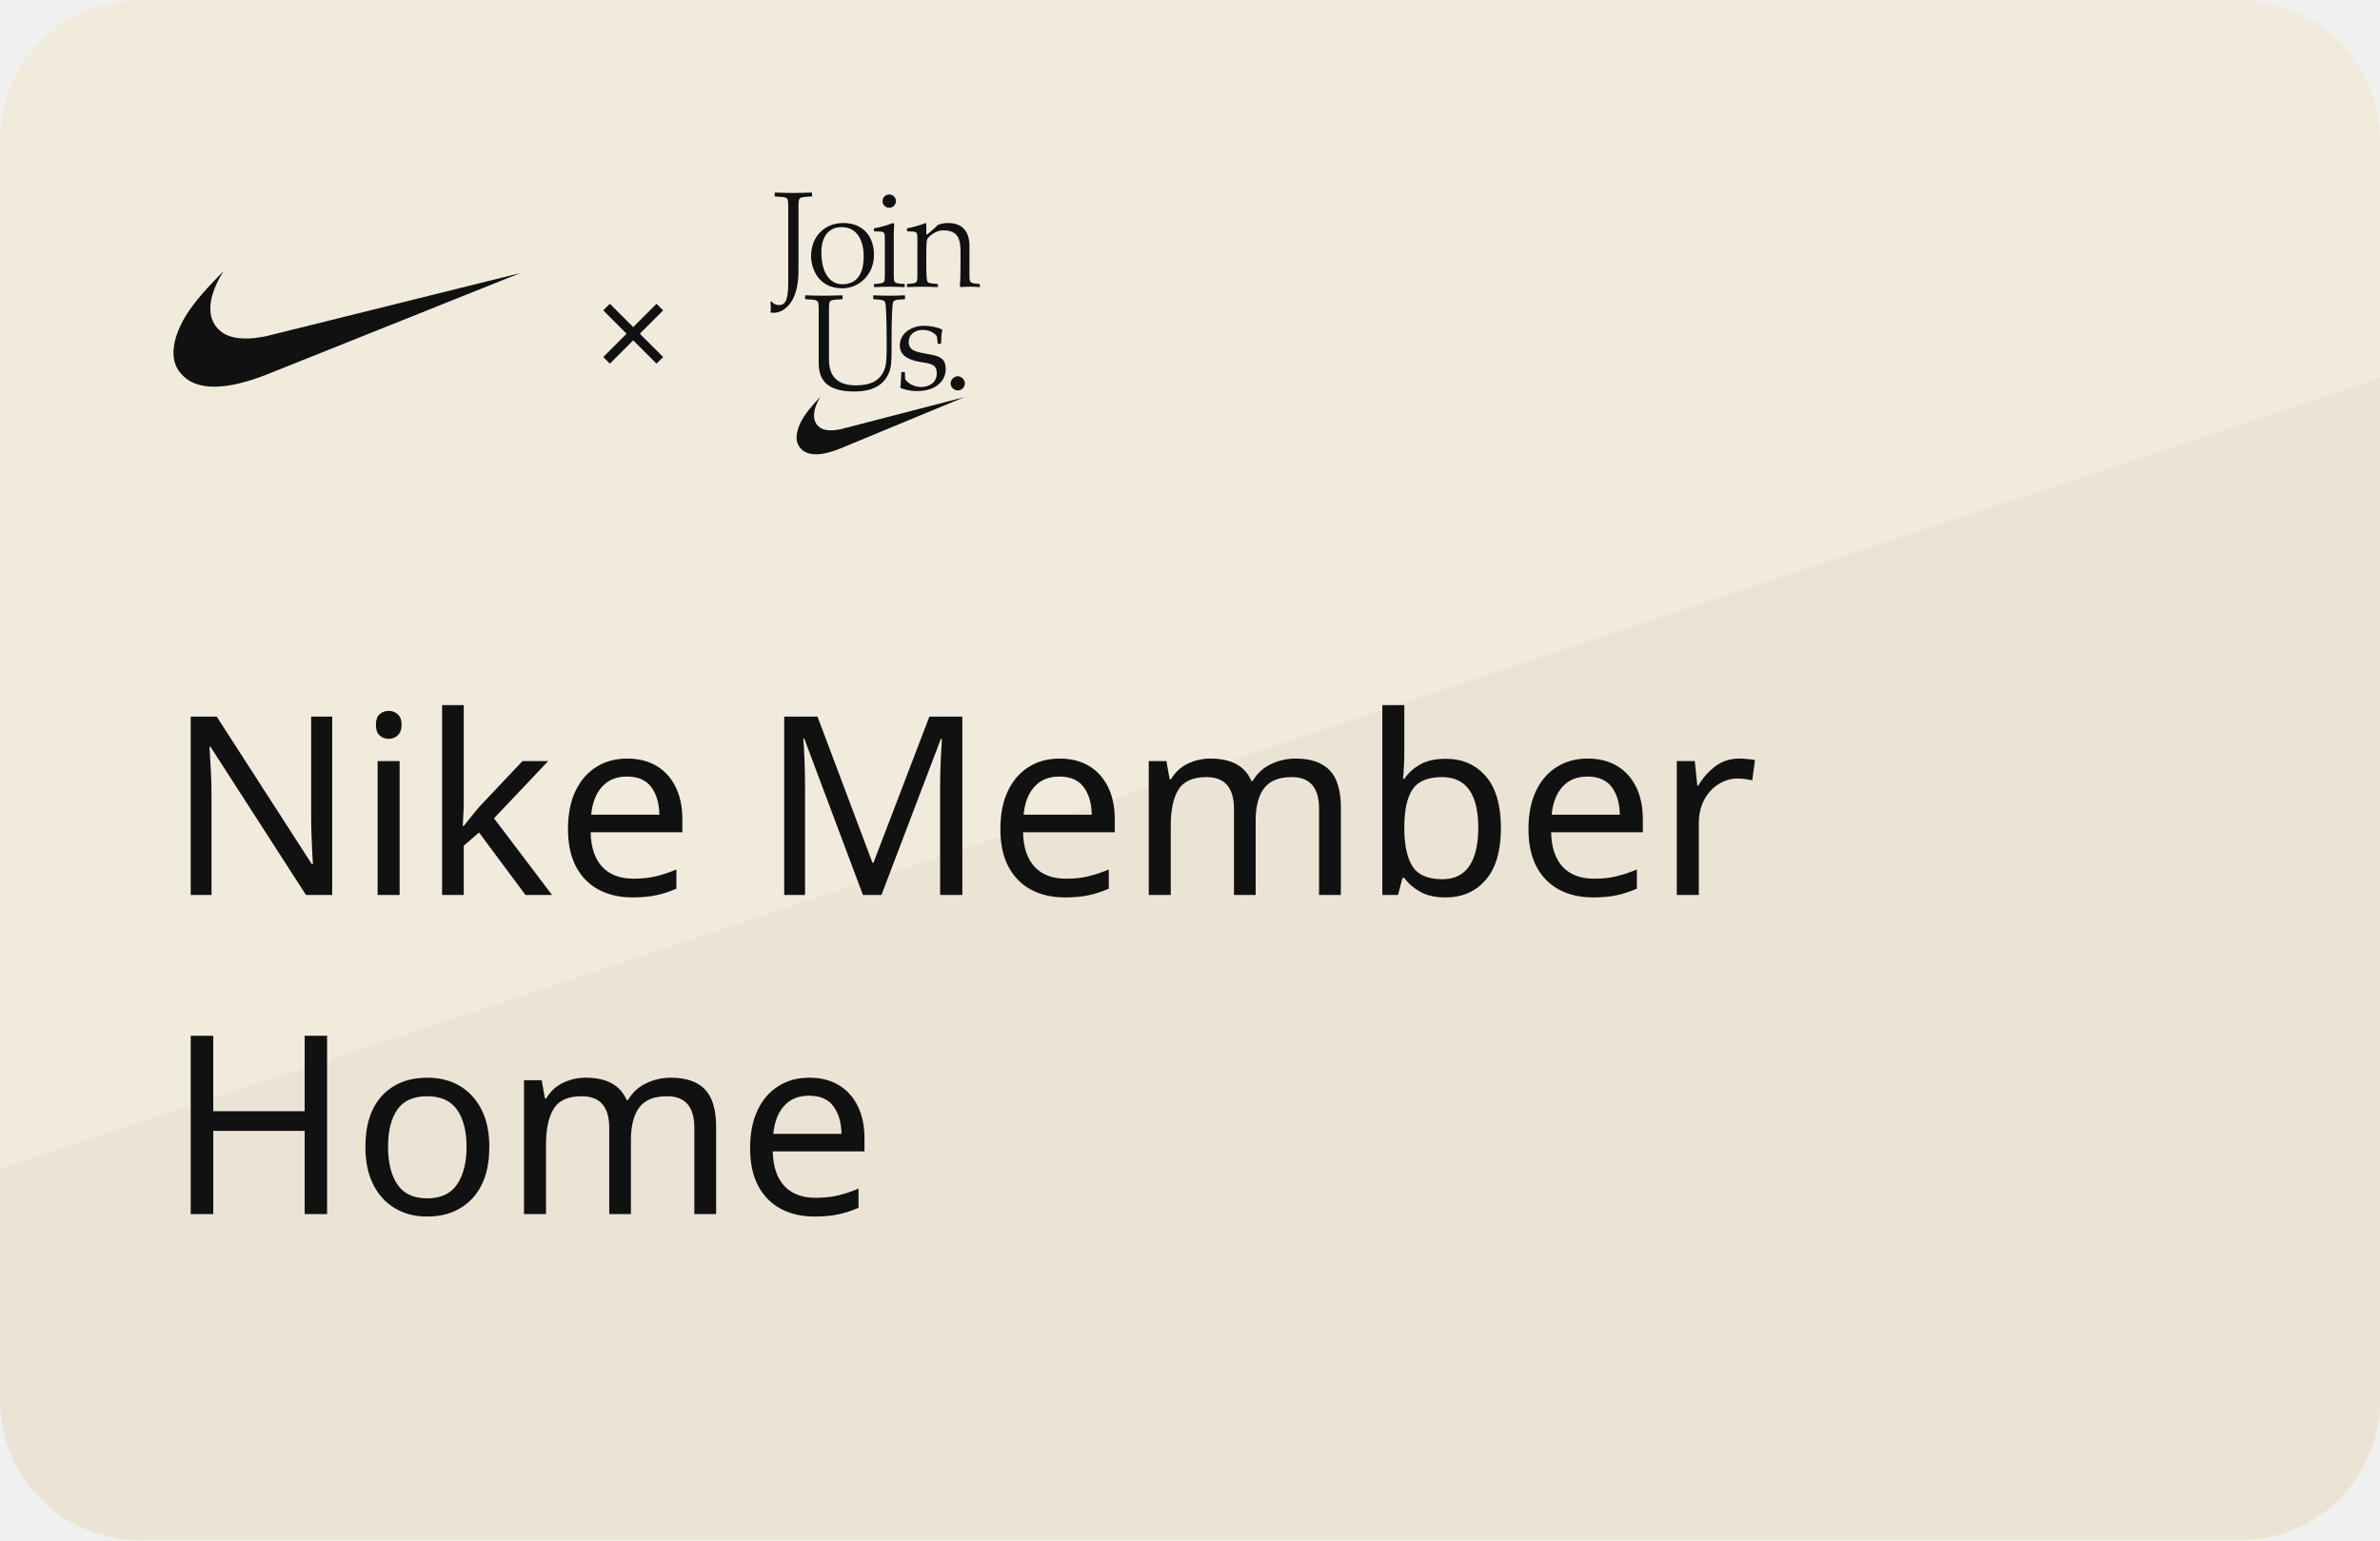
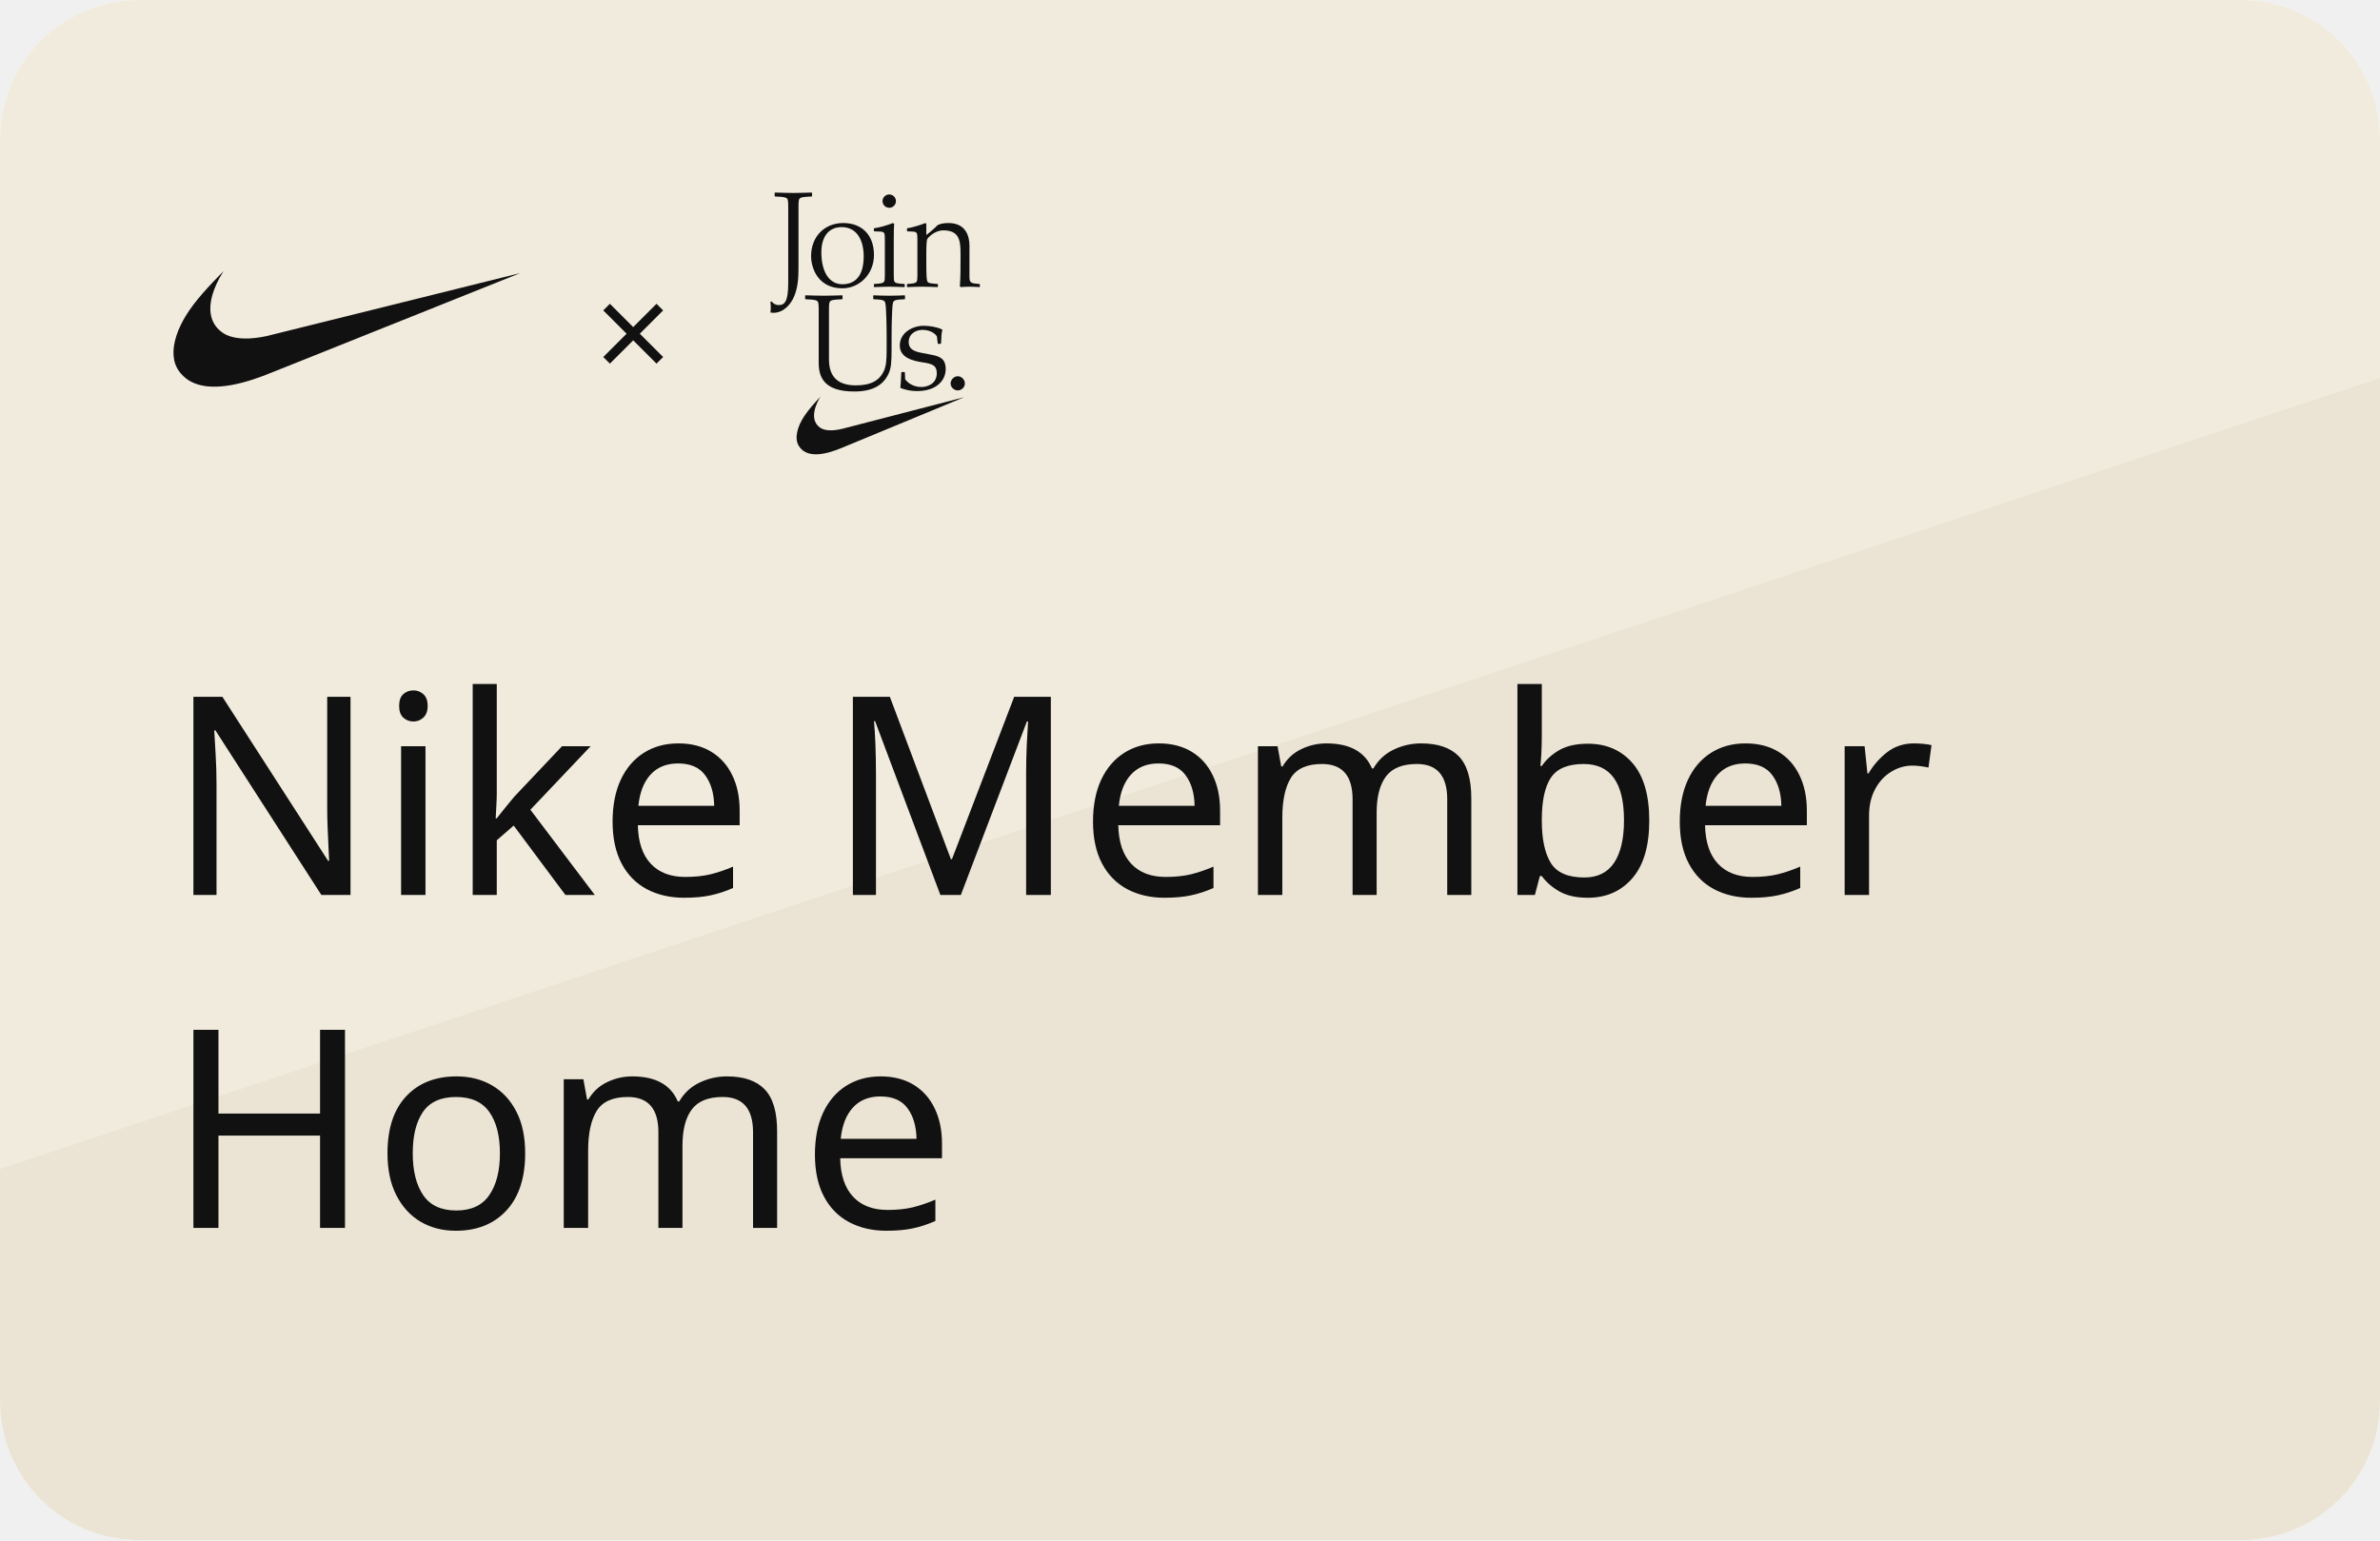
<svg xmlns="http://www.w3.org/2000/svg" xmlns:xlink="http://www.w3.org/1999/xlink" width="343px" height="222px" viewBox="0 0 343 222" version="1.1">
  <defs>
    <rect id="path-1" x="0" y="0" width="343" height="222" rx="20" />
  </defs>
  <g id="V3" stroke="none" stroke-width="1" fill="none" fill-rule="evenodd">
-     <g id="Intro-Copy-7" transform="translate(-548, -4589)">
-       <g id="Group-42-Copy-2" transform="translate(165, 4211)">
+     <g id="Intro-Copy-7" transform="translate(-548, -4241)">
+       <g id="Group-42-Copy-2" transform="translate(165, 3863)">
        <g id="Group-25-Copy-4" transform="translate(383, 378)">
          <g id="Group-23">
            <mask id="mask-2" fill="white">
              <use xlink:href="#path-1" />
            </mask>
            <use id="Mask" fill="#FFFFFF" xlink:href="#path-1" />
            <g mask="url(#mask-2)">
              <rect id="Rectangle" fill="#EBE4D5" x="0" y="0" width="343" height="222" />
              <polygon id="Gradient-BG-Copy" fill="#F1EBDD" points="-2.38004061e-15 0 343 0 343 54.5 0 168.5" />
            </g>
          </g>
          <g id="gsx" transform="translate(25, 27)" fill="#111111">
            <g id="Group-6">
              <path d="M5.515,28.733 C4.025,28.678 2.806,28.296 1.853,27.588 C1.672,27.453 1.238,27.047 1.093,26.876 C0.706,26.422 0.444,25.98 0.268,25.489 C-0.271,23.978 0.007,21.996 1.062,19.82 C1.966,17.958 3.36,16.11 5.793,13.552 C6.152,13.175 7.219,12.074 7.226,12.074 C7.229,12.074 7.17,12.169 7.097,12.283 C6.465,13.274 5.923,14.442 5.628,15.452 C5.155,17.074 5.212,18.466 5.796,19.545 C6.199,20.288 6.889,20.932 7.665,21.288 C9.025,21.911 11.015,21.962 13.445,21.439 C13.613,21.402 21.904,19.344 31.871,16.864 C41.838,14.384 49.994,12.356 49.996,12.358 C49.999,12.36 26.84,21.628 14.817,26.437 C12.913,27.198 12.404,27.39 11.509,27.684 C9.221,28.436 7.172,28.794 5.515,28.733 Z" id="Path-Copy" />
              <g id="Group-5" transform="translate(62.57325, 0.062888)">
                <polygon id="Close" stroke="#111111" stroke-width="0.892" points="0.322 17.357 3.683 20.718 7.043 17.357 7.365 17.679 4.005 21.04 7.365 24.4 7.043 24.722 3.683 21.362 0.322 24.722 0 24.4 3.361 21.04 0 17.679" />
                <path d="M30.662,30.123 C30.197,30.862 28.884,33.337 30.603,34.575 C31.268,35.043 32.427,35.094 33.868,34.732 L33.912,34.721 L51.379,30.194 L33.702,37.513 C31.796,38.302 28.814,39.208 27.569,37.244 C26.872,36.157 27.311,34.464 28.335,32.919 C28.988,31.936 29.824,31.025 30.662,30.123 Z M42.795,15.504 L42.854,15.563 L42.854,16.014 L42.795,16.073 L42.104,16.112 C41.511,16.151 41.334,16.249 41.215,16.387 C41.156,16.445 41.097,16.583 41.057,16.955 C41.018,17.328 40.919,19.073 40.919,21.485 L40.919,23.152 C40.919,25.192 40.86,25.976 40.485,26.8 C39.813,28.27 38.431,29.369 35.549,29.369 C31.265,29.369 30.416,27.388 30.416,25.231 L30.416,17.74 C30.416,16.779 30.377,16.543 30.278,16.406 C30.199,16.288 30.001,16.151 29.231,16.112 L28.521,16.073 L28.461,16.014 L28.461,15.563 L28.521,15.504 C29.35,15.524 30.258,15.563 31.186,15.563 C32.055,15.563 32.963,15.524 33.792,15.504 L33.851,15.563 L33.851,16.014 L33.792,16.073 L33.081,16.112 C32.311,16.151 32.114,16.288 32.035,16.406 C31.937,16.542 31.897,16.774 31.897,17.711 L31.897,24.721 C31.897,26.878 32.805,28.486 35.786,28.486 C38.017,28.486 39.162,27.721 39.754,26.525 C40.129,25.78 40.208,24.897 40.208,23.289 L40.208,21.485 C40.208,19.073 40.11,17.328 40.07,16.955 C40.031,16.583 39.971,16.445 39.912,16.387 C39.794,16.249 39.616,16.151 39.024,16.112 L38.333,16.073 L38.274,16.014 L38.274,15.563 L38.333,15.504 C38.802,15.523 39.541,15.562 40.532,15.563 L40.564,15.563 C41.571,15.563 42.321,15.524 42.795,15.504 Z M45.539,19.897 C46.388,19.897 47.494,20.073 48.184,20.426 L48.244,20.485 C48.106,20.975 48.106,21.211 48.046,22.446 L47.987,22.505 L47.632,22.505 L47.573,22.446 L47.454,21.466 C47.434,21.309 46.763,20.485 45.381,20.485 C44.414,20.485 43.387,21.054 43.387,22.23 C43.387,23.152 43.96,23.544 45.144,23.78 L46.467,24.034 C47.711,24.27 48.718,24.505 48.718,26.152 C48.718,27.702 47.474,29.31 44.572,29.31 C43.624,29.31 42.894,29.114 42.242,28.878 L42.183,28.819 C42.222,28.368 42.301,27.545 42.321,26.623 L42.38,26.564 L42.775,26.564 L42.834,26.623 L42.874,27.604 C43.19,28.055 43.979,28.721 45.203,28.721 C46.092,28.721 47.434,28.251 47.434,26.741 C47.434,25.545 46.684,25.368 45.421,25.172 C43.979,24.956 42.104,24.505 42.104,22.74 C42.104,20.838 43.999,19.897 45.539,19.897 Z M50.455,27.172 C51.028,27.172 51.482,27.682 51.482,28.211 C51.482,28.78 50.988,29.212 50.455,29.212 C49.942,29.212 49.428,28.78 49.428,28.211 C49.428,27.682 49.902,27.172 50.455,27.172 Z M29.4,0.692 L29.459,0.751 L29.459,1.202 L29.4,1.26 L28.689,1.3 C27.919,1.339 27.721,1.476 27.643,1.594 C27.551,1.721 27.511,1.931 27.505,2.721 L27.504,11.674 C27.504,13.046 27.406,14.321 26.912,15.576 C26.418,16.831 25.333,18.027 23.872,18.027 C23.734,18.027 23.595,18.008 23.457,17.988 C23.477,17.792 23.516,17.557 23.516,17.282 C23.516,16.988 23.477,16.635 23.457,16.458 L23.615,16.38 C23.891,16.713 24.207,16.91 24.642,16.91 C25.491,16.91 26.024,16.458 26.024,13.752 L26.024,2.927 C26.024,1.966 25.984,1.731 25.885,1.594 C25.806,1.476 25.609,1.339 24.839,1.3 L24.128,1.26 L24.069,1.202 L24.069,0.751 L24.128,0.692 C24.958,0.711 25.866,0.751 26.774,0.751 C27.662,0.751 28.57,0.711 29.4,0.692 Z M33.958,5.085 C36.525,5.085 38.38,6.693 38.38,9.693 C38.38,12.517 36.228,14.497 33.82,14.497 C30.365,14.497 29.319,11.634 29.319,9.85 C29.319,7.065 31.234,5.085 33.958,5.085 Z M41.115,5.084 L41.292,5.202 C41.257,5.539 41.237,6.294 41.234,7.291 L41.233,12.446 C41.233,13.101 41.24,13.427 41.371,13.576 C41.49,13.713 41.727,13.791 42.22,13.831 L42.753,13.87 L42.813,13.929 L42.813,14.262 L42.753,14.321 C42.003,14.301 41.253,14.262 40.601,14.262 C39.93,14.262 39.18,14.301 38.43,14.321 L38.37,14.262 L38.37,13.929 L38.43,13.87 L38.963,13.831 C39.456,13.791 39.693,13.713 39.812,13.576 C39.935,13.436 39.948,13.141 39.95,12.565 L39.95,7.576 C39.95,7.028 39.947,6.65 39.831,6.516 C39.733,6.398 39.614,6.34 39.338,6.32 L38.43,6.281 L38.37,6.222 L38.37,5.889 L38.43,5.83 C39.061,5.771 40.345,5.398 41.115,5.084 Z M49.102,5.085 C51.57,5.085 52.143,6.908 52.143,8.34 L52.143,12.752 C52.143,13.615 52.281,13.752 53.15,13.831 L53.584,13.87 L53.643,13.929 L53.643,14.262 L53.584,14.321 C53.169,14.301 52.676,14.262 52.202,14.262 C51.728,14.262 51.156,14.301 50.879,14.321 L50.761,14.203 C50.859,12.889 50.859,11.458 50.859,9.614 C50.859,7.693 50.741,6.143 48.372,6.143 C47.089,6.143 46.141,7.222 46.062,7.399 C45.984,7.573 45.925,8.113 45.924,9.456 L45.924,10.713 C45.924,12.576 45.963,13.184 46.062,13.458 C46.141,13.693 46.338,13.772 47.069,13.831 L47.543,13.87 L47.602,13.929 L47.602,14.262 L47.543,14.321 C46.852,14.301 46.121,14.262 45.371,14.262 C44.621,14.262 43.871,14.301 43.199,14.321 L43.14,14.262 L43.14,13.929 L43.199,13.87 L43.653,13.831 C44.147,13.792 44.384,13.713 44.502,13.576 C44.622,13.44 44.638,13.159 44.64,12.617 L44.641,7.52 C44.64,7.002 44.634,6.646 44.522,6.516 C44.423,6.398 44.305,6.34 44.029,6.32 L43.199,6.281 L43.14,6.222 L43.14,5.889 L43.199,5.83 C43.752,5.771 45.035,5.398 45.805,5.085 L45.924,5.202 L45.924,6.81 C46.358,6.496 47.286,5.692 47.562,5.379 L47.585,5.369 C47.953,5.216 48.328,5.085 49.102,5.085 Z M33.721,5.673 C31.984,5.673 30.799,6.889 30.799,9.32 C30.799,12.066 31.905,13.909 33.82,13.909 C35.458,13.909 36.9,12.987 36.9,9.869 C36.9,7.732 36.031,5.673 33.721,5.673 Z M40.582,0.966 C41.115,0.966 41.549,1.398 41.549,1.927 C41.549,2.457 41.115,2.888 40.582,2.888 C40.049,2.888 39.614,2.457 39.614,1.927 C39.614,1.398 40.049,0.966 40.582,0.966 Z" id="Combined-Shape" />
              </g>
            </g>
          </g>
-           <text id="Nike-Member-Home" font-family="CircularStd-Medium, Circular Std" font-size="36" font-weight="400" fill="#111111">
+           <text id="Nike-Member-Home" font-family="Canela-Light, Canela" font-size="40" font-weight="300" fill="#111111">
            <tspan x="24" y="129">Nike Member </tspan>
-             <tspan x="24" y="175">Home</tspan>
+             <tspan x="24" y="177">Home</tspan>
          </text>
        </g>
      </g>
    </g>
  </g>
</svg>
